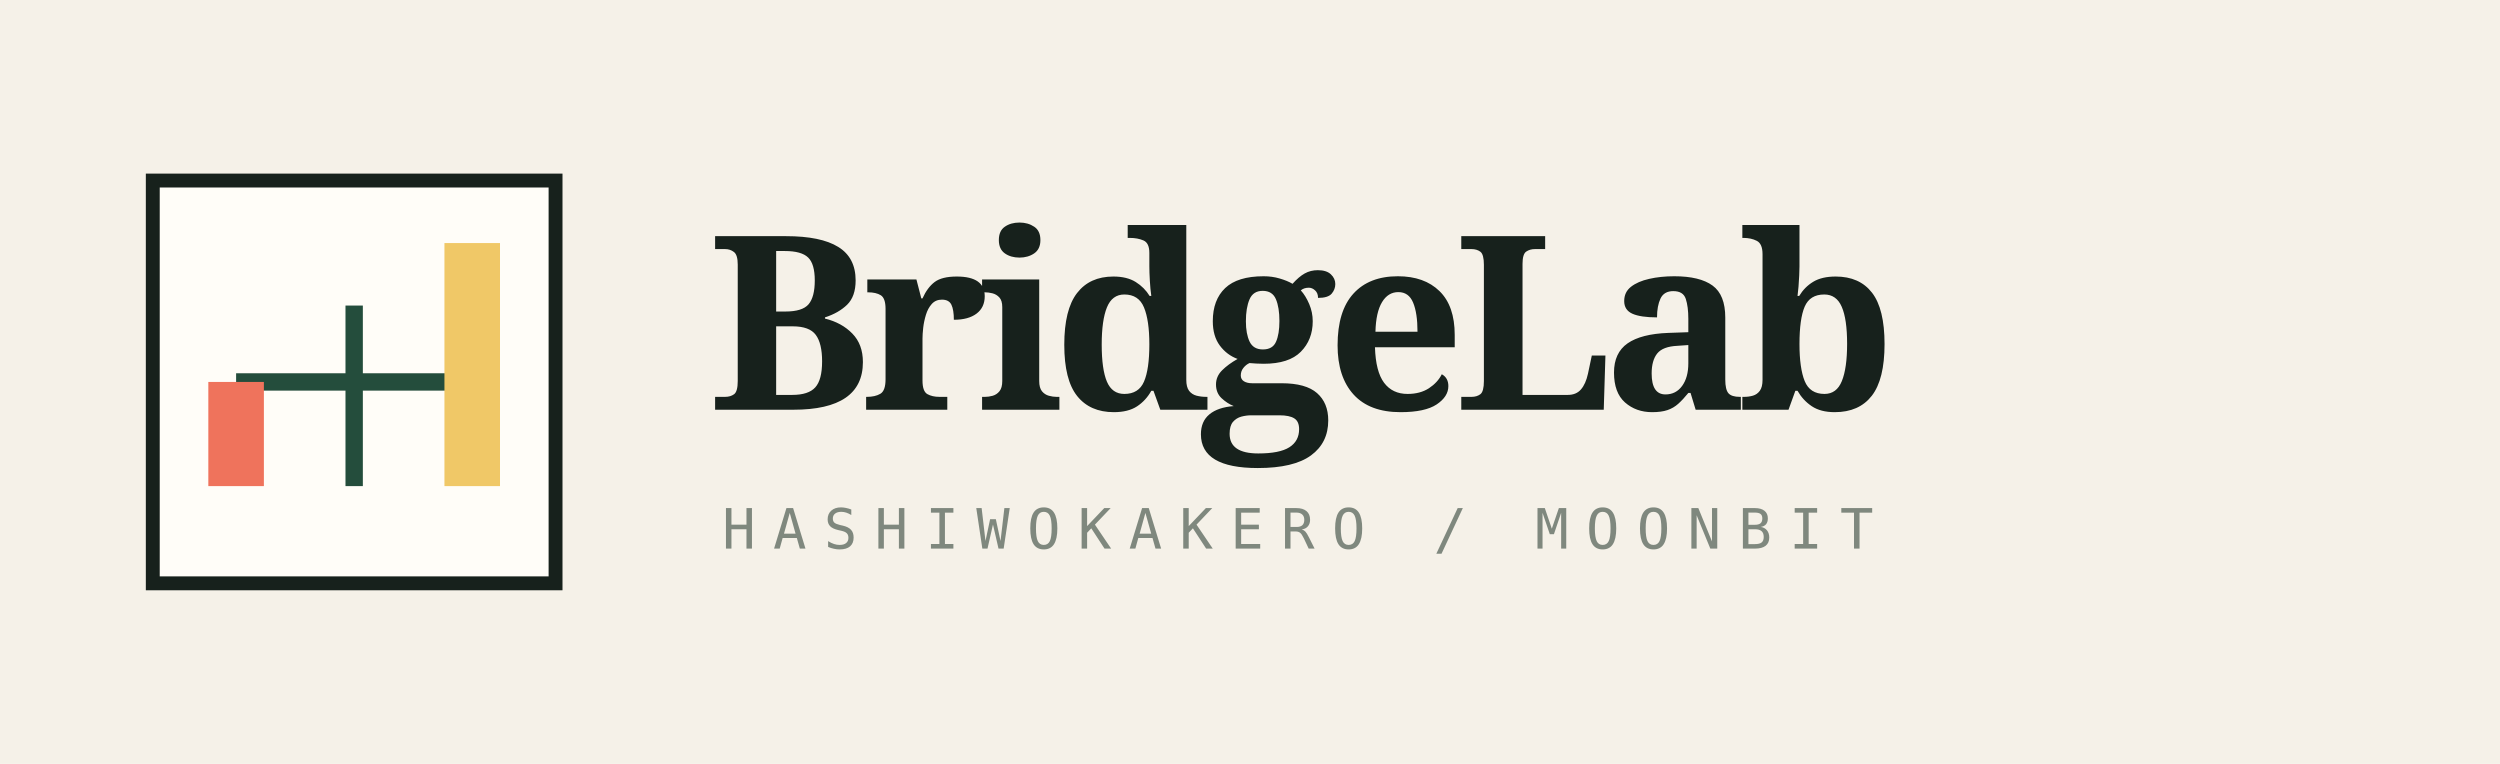
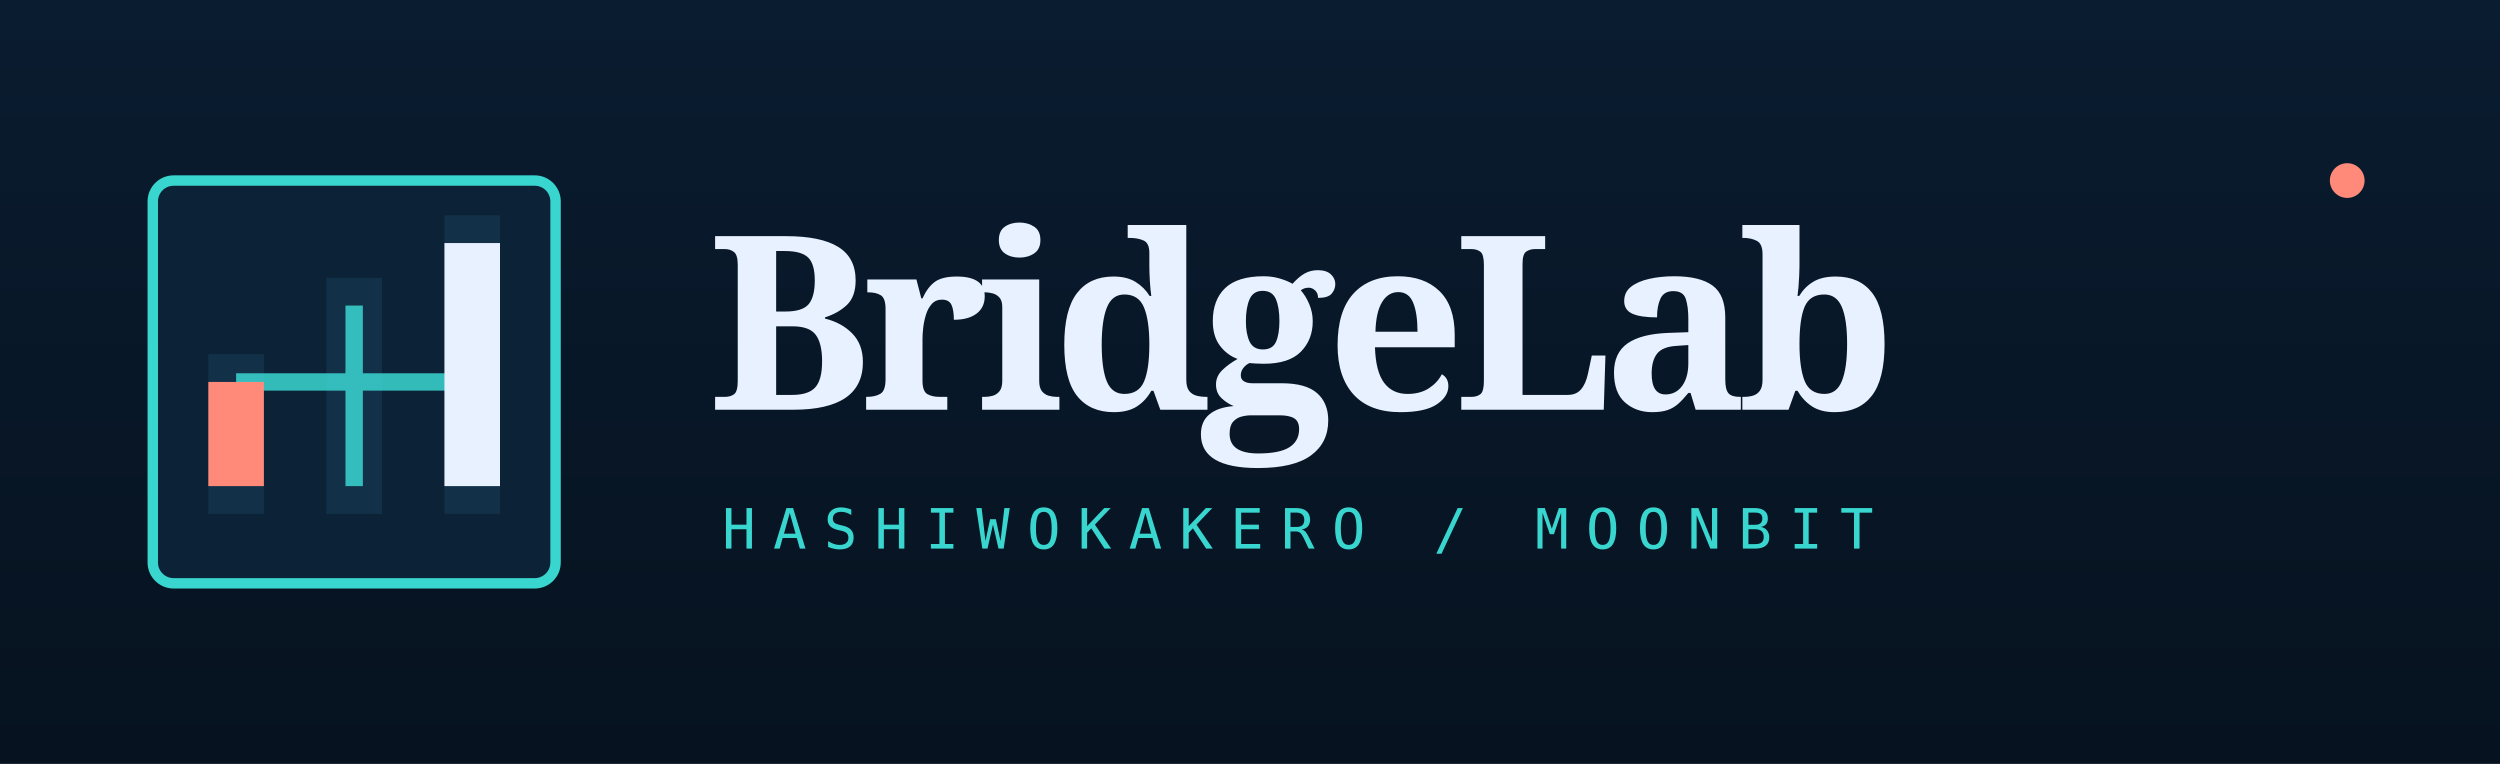
<svg xmlns="http://www.w3.org/2000/svg" viewBox="0 0 720 220" role="img" aria-labelledby="title desc">
-   <rect width="720" height="220" fill="#f5f1e8" />
+   <defs>
+     <linearGradient id="abyss" x1="0" y1="0" x2="0" y2="1">
+       <stop offset="0" stop-color="#0a1c30" />
+       <stop offset="1" stop-color="#06121f" />
+     </linearGradient>
+     <linearGradient id="beam" x1="0" y1="0" x2="1" y2="0">
+       <stop offset="0" stop-color="#39d6d0" />
+       <stop offset="1" stop-color="#7ff0ea" />
+     </linearGradient>
+   </defs>
+   <rect width="720" height="220" fill="url(#abyss)" />
  <g transform="translate(44 52)">
-     <rect width="116" height="116" fill="#fffdf8" stroke="#17211c" stroke-width="4" />
-     <path d="M24 88V58M58 88V36M92 88V18" stroke-linecap="square" stroke-width="16" />
-     <path d="M24 58H92M58 36V88" fill="none" stroke="#244d3c" stroke-width="5" />
-     <path d="M24 88V58" stroke="#ef735c" stroke-width="16" />
-     <path d="M92 88V18" stroke="#f0c867" stroke-width="16" />
+     <rect width="116" height="116" rx="6" fill="#0b2237" stroke="#39d6d0" stroke-width="3" />
+     <path d="M24 88V58M58 88V36M92 88V18" stroke-linecap="square" stroke-width="16" stroke="#123149" />
+     <path d="M24 58H92M58 36V88" fill="none" stroke="#39d6d0" stroke-width="5" opacity=".85" />
+     <path d="M24 88V58" stroke="#ff8a7a" stroke-width="16" />
+     <path d="M92 88V18" stroke="#e8f1ff" stroke-width="16" />
+     <path d="M24 88V58" stroke="url(#beam)" stroke-width="4" opacity=".9" />
  </g>
-   <text x="204" y="118" fill="#17211c" font-family="Georgia, serif" font-size="70" font-weight="700" letter-spacing="-3">BridgeLab</text>
-   <text x="208" y="158" fill="#7f887e" font-family="monospace" font-size="16" letter-spacing="5">HASHIWOKAKERO / MOONBIT</text>
+   <text x="204" y="118" fill="#e8f1ff" font-family="Georgia, serif" font-size="70" font-weight="700" letter-spacing="-3">BridgeLab</text>
+   <text x="208" y="158" fill="#39d6d0" font-family="monospace" font-size="16" letter-spacing="5">HASHIWOKAKERO / MOONBIT</text>
+   <circle cx="676" cy="52" r="5" fill="#ff8a7a" />
</svg>
